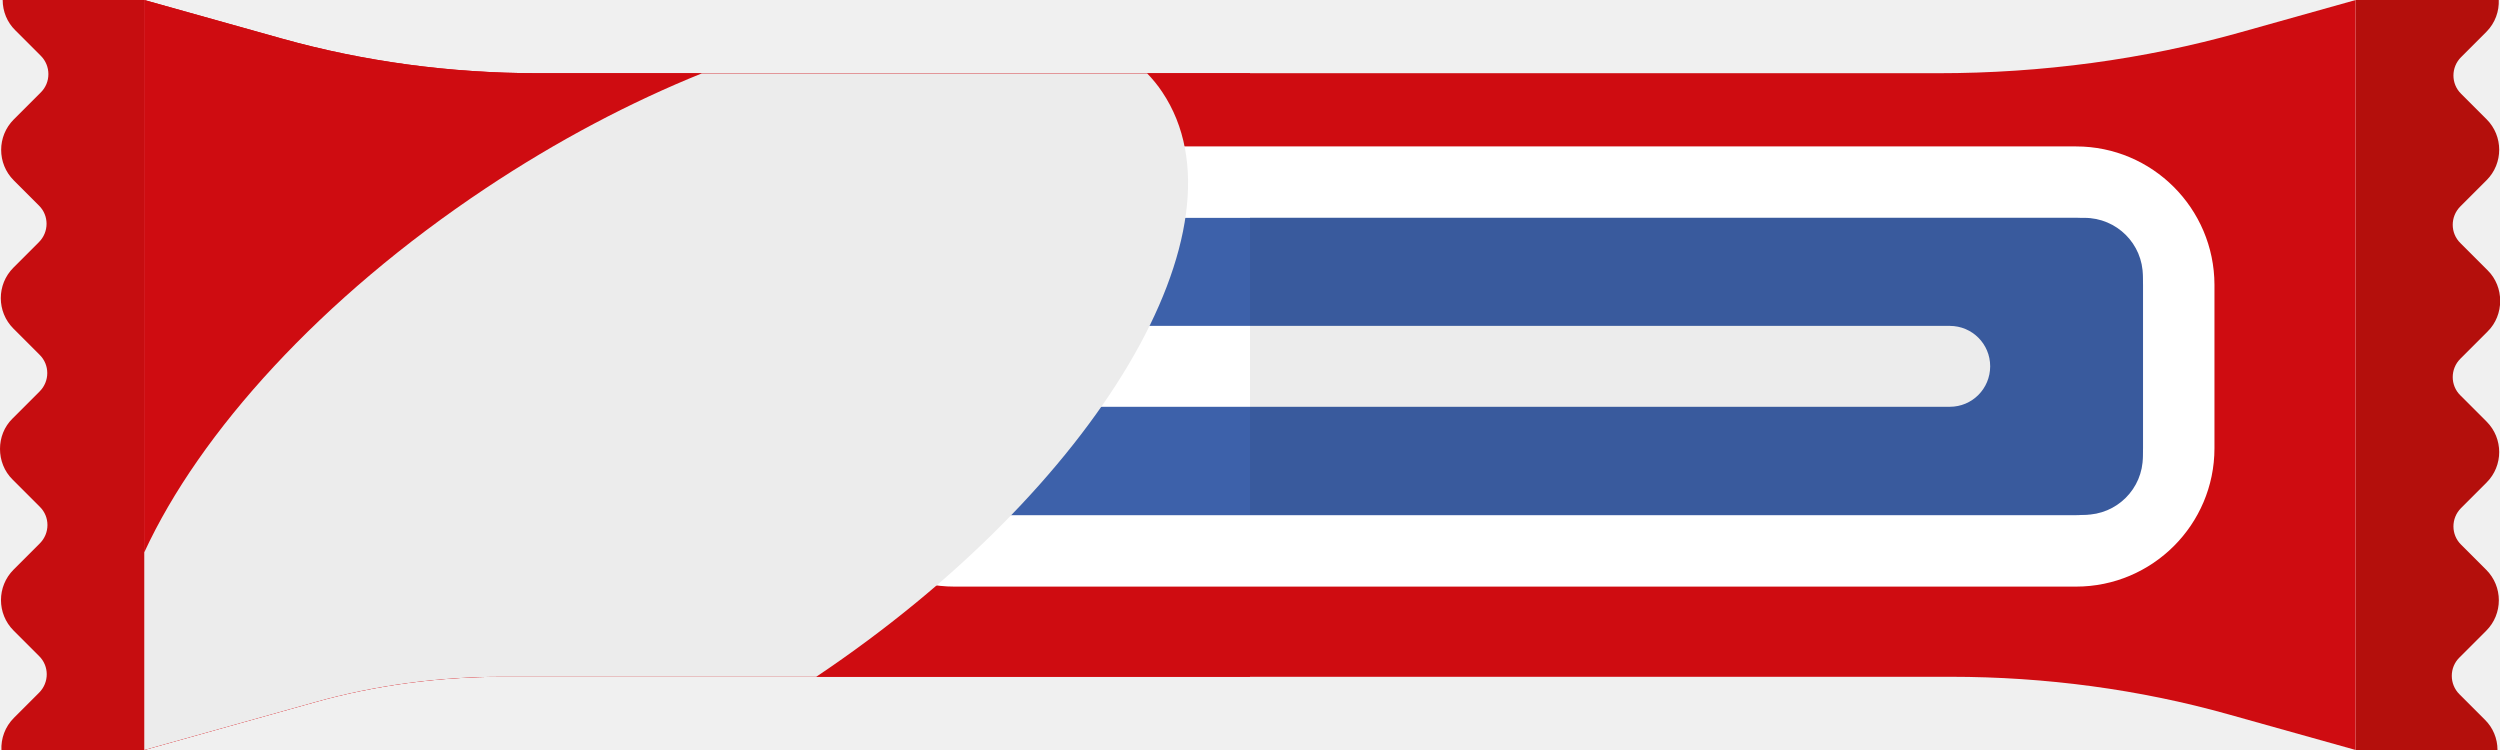
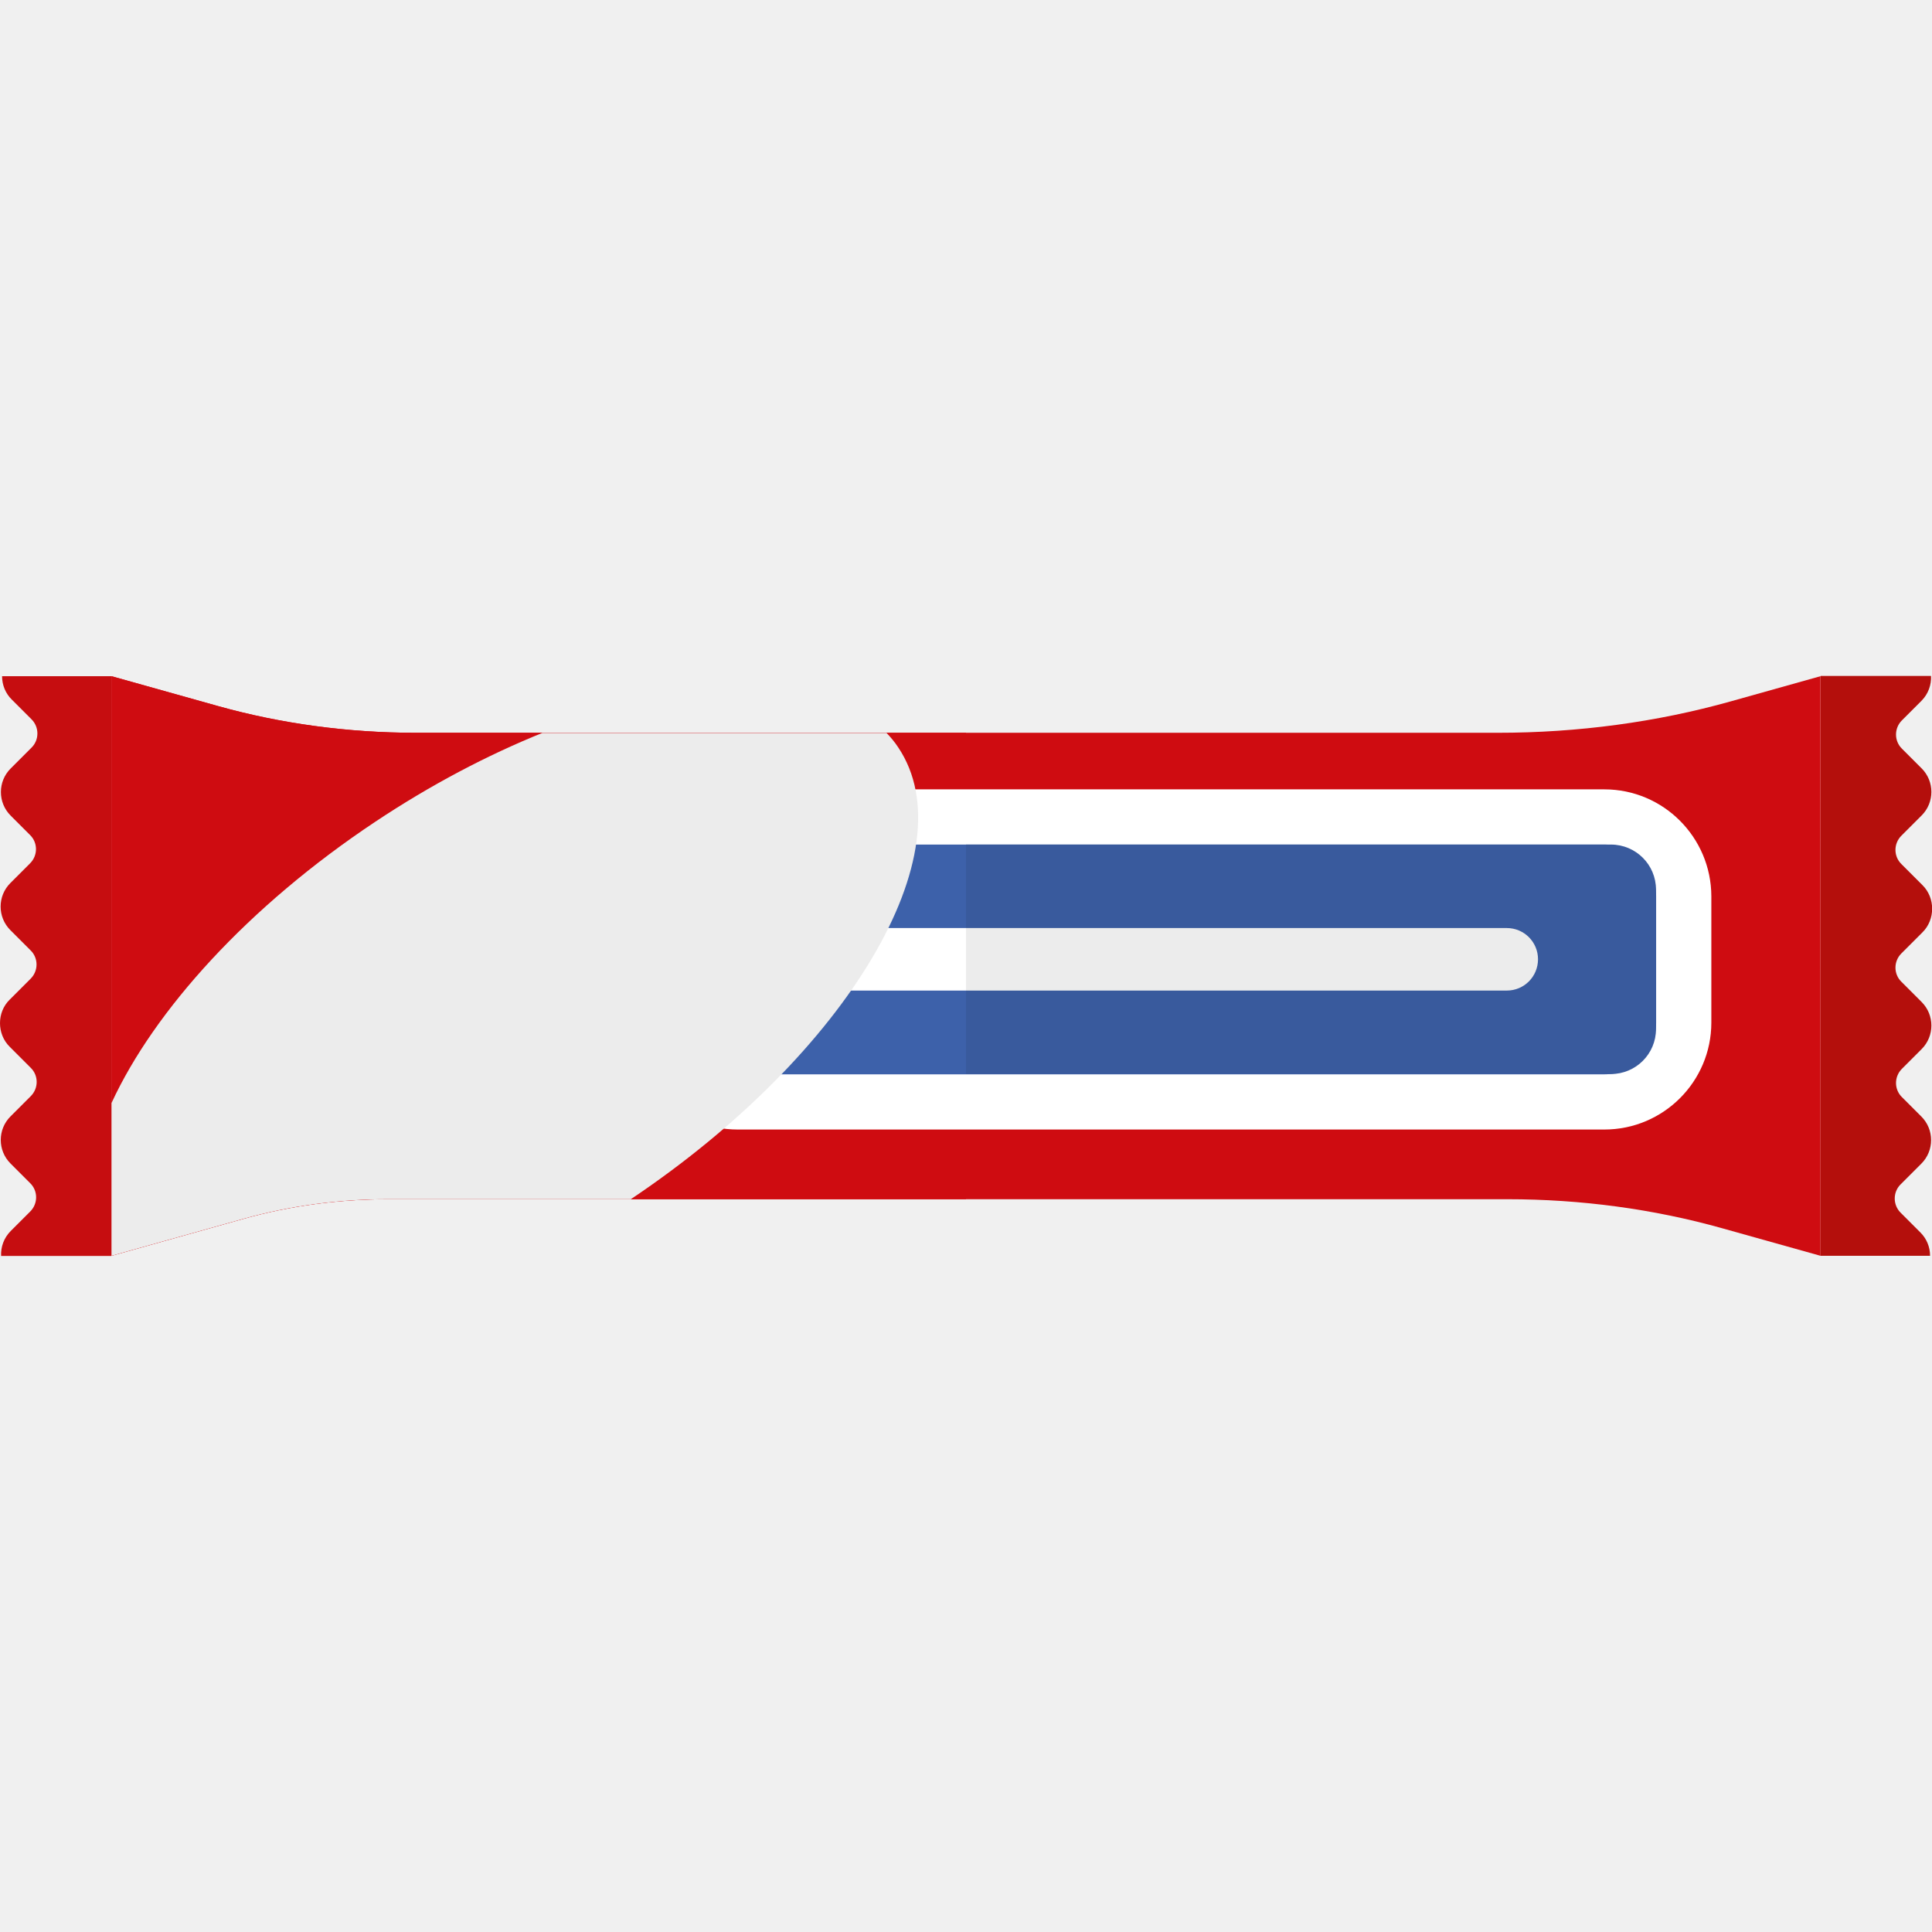
- <svg xmlns="http://www.w3.org/2000/svg" version="1.1" viewBox="0 0 140 42">
-   <path fill="#DF0814" d="M30.11,4.1c-4.89,0-9.75-0.66-14.29-1.93L8.08,0v42l9.6-2.69c3.32-0.93,6.86-1.41,10.43-1.41H70V4.1H30.11z" />
-   <path fill="#CF0C11" d="M124.78,40l7.14,2V0l-6.49,1.82c-5.37,1.51-11.1,2.28-16.89,2.28H70H30.11c-4.89,0-9.75-0.66-14.29-1.93   L8.08,0v42l9.6-2.69c3.32-0.93,6.86-1.41,10.43-1.41H70h39.24C114.56,37.9,119.83,38.61,124.78,40z" />
-   <path fill="#C60D10" d="M8.08,0H5.37v0H0.15c0,0.64,0.25,1.25,0.71,1.7l1.43,1.43C2.56,3.4,2.71,3.77,2.71,4.15   c0,0.39-0.15,0.75-0.42,1.02L0.77,6.69c-0.94,0.94-0.94,2.47,0,3.41l1.41,1.41c0.57,0.56,0.57,1.48,0,2.05l-1.43,1.43   c-0.94,0.94-0.94,2.47,0,3.41l1.47,1.47c0.57,0.56,0.57,1.48,0,2.05l-1.52,1.52C0.23,23.9,0,24.52,0,25.14   c0,0.62,0.23,1.25,0.71,1.72l1.52,1.52c0.57,0.56,0.57,1.48,0,2.05l-1.47,1.47c-0.94,0.94-0.94,2.47,0,3.41l1.43,1.43   c0.57,0.56,0.57,1.48,0,2.05l-1.41,1.41c-0.5,0.5-0.73,1.16-0.7,1.81h8V0z" />
-   <path fill="#B40F0C" d="M131.92,42h2.71v0h5.23c0-0.64-0.25-1.25-0.71-1.7l-1.43-1.43c-0.27-0.27-0.42-0.64-0.42-1.02   c0-0.39,0.15-0.75,0.42-1.02l1.51-1.51c0.94-0.94,0.94-2.47,0-3.41l-1.41-1.41c-0.57-0.56-0.57-1.48,0-2.05l1.43-1.43   c0.94-0.94,0.94-2.47,0-3.41l-1.47-1.47c-0.57-0.56-0.57-1.48,0-2.05l1.52-1.52c0.48-0.47,0.71-1.1,0.71-1.72   c0-0.62-0.23-1.25-0.71-1.72l-1.52-1.52c-0.57-0.56-0.57-1.48,0-2.05l1.47-1.47c0.94-0.94,0.94-2.47,0-3.41l-1.43-1.43   c-0.57-0.56-0.57-1.48,0-2.05l1.41-1.41c0.5-0.5,0.73-1.16,0.7-1.81h-8V42z" />
-   <path fill="#3D61AA" d="M53.45,30.84c-3.17,0-5.75-2.58-5.75-5.75v-9.15c0-3.17,2.58-5.75,5.75-5.75h62.81   c3.17,0,5.75,2.58,5.75,5.75v9.15c0,3.17-2.58,5.75-5.75,5.75H53.45z" />
-   <path fill="#FFFFFF" d="M116.26,12.2c2.07,0,3.75,1.68,3.75,3.75v9.15c0,2.07-1.68,3.75-3.75,3.75H53.45   c-2.07,0-3.75-1.68-3.75-3.75v-9.15c0-2.07,1.68-3.75,3.75-3.75H116.26 M116.26,8.2H53.45c-4.27,0-7.75,3.47-7.75,7.75v9.15   c0,4.27,3.47,7.75,7.75,7.75h62.81c4.27,0,7.75-3.47,7.75-7.75v-9.15C124,11.67,120.53,8.2,116.26,8.2L116.26,8.2z" />
-   <path fill="#395A9D" d="M70,12.2h46.73c1.81,0,3.27,1.46,3.27,3.26v10.11c0,1.8-1.46,3.26-3.27,3.26H70" />
-   <path fill="#FFFFFF" d="M53.34,18.25H70v4.53H53.34c-1.25,0-2.26-1.01-2.26-2.26v0C51.07,19.26,52.09,18.25,53.34,18.25z" />
-   <path fill="#ECECEC" d="M109.19,22.78H70v-4.53h39.19c1.25,0,2.26,1.01,2.26,2.26v0C111.45,21.77,110.44,22.78,109.19,22.78z" />
-   <path fill="#ECECEC" d="M27.19,10.55c-9.21,6.13-16.01,13.66-19.11,20.38V42l9.6-2.69c3.32-0.93,6.86-1.41,10.43-1.41h17.6   C61.47,27.34,70.15,12.71,65.09,5.16c-0.25-0.38-0.54-0.73-0.85-1.05H39.3C35.34,5.71,31.23,7.86,27.19,10.55z" />
+ <svg xmlns="http://www.w3.org/2000/svg" version="1.1" viewBox="0 0 140 140">
+   <path fill="#DF0814" d="M30.11,53.1c-4.89,0-9.75-0.66-14.29-1.93L8.08,49v42l9.6-2.69c3.32-0.93,6.86-1.41,10.43-1.41H70V53.1 H30.11z" />
+   <path fill="#CF0C11" d="M124.78,89l7.14,2V49l-6.49,1.82c-5.37,1.51-11.1,2.28-16.89,2.28H70H30.11c-4.89,0-9.75-0.66-14.29-1.93 L8.08,49v42l9.6-2.69c3.32-0.93,6.86-1.41,10.43-1.41H70h39.24C114.56,86.9,119.83,87.61,124.78,89z" />
+   <path fill="#C60D10" d="M8.08,49H5.37l0,0H0.15c0,0.64,0.25,1.25,0.71,1.7l1.43,1.43c0.27,0.27,0.42,0.64,0.42,1.02 c0,0.39-0.15,0.75-0.42,1.02l-1.52,1.52c-0.94,0.94-0.94,2.47,0,3.41l1.41,1.41c0.57,0.56,0.57,1.48,0,2.05l-1.43,1.43 c-0.94,0.94-0.94,2.47,0,3.41l1.47,1.47c0.57,0.56,0.57,1.48,0,2.05L0.7,72.44C0.23,72.9,0,73.52,0,74.14 c0,0.62,0.23,1.25,0.71,1.72l1.52,1.52c0.57,0.56,0.57,1.48,0,2.05L0.76,80.9c-0.94,0.94-0.94,2.47,0,3.41l1.43,1.43 c0.57,0.56,0.57,1.48,0,2.05L0.78,89.2c-0.5,0.5-0.73,1.16-0.7,1.81h8V49z" />
+   <path fill="#B40F0C" d="M131.92,91h2.71l0,0h5.23c0-0.64-0.25-1.25-0.71-1.7l-1.43-1.43c-0.27-0.27-0.42-0.64-0.42-1.02 c0-0.39,0.15-0.75,0.42-1.02l1.51-1.51c0.94-0.94,0.94-2.47,0-3.41l-1.41-1.41c-0.57-0.56-0.57-1.48,0-2.05l1.43-1.43 c0.94-0.94,0.94-2.47,0-3.41l-1.47-1.47c-0.57-0.56-0.57-1.48,0-2.05l1.52-1.52c0.48-0.47,0.71-1.1,0.71-1.72 c0-0.62-0.23-1.25-0.71-1.72l-1.52-1.52c-0.57-0.56-0.57-1.48,0-2.05l1.47-1.47c0.94-0.94,0.94-2.47,0-3.41l-1.43-1.43 c-0.57-0.56-0.57-1.48,0-2.05l1.41-1.41c0.5-0.5,0.73-1.16,0.7-1.81h-8L131.92,91L131.92,91z" />
+   <path fill="#3D61AA" d="M53.45,79.84c-3.17,0-5.75-2.58-5.75-5.75v-9.15c0-3.17,2.58-5.75,5.75-5.75h62.81 c3.17,0,5.75,2.58,5.75,5.75v9.15c0,3.17-2.58,5.75-5.75,5.75H53.45z" />
+   <path fill="#FFFFFF" d="M116.26,61.2c2.07,0,3.75,1.68,3.75,3.75v9.15c0,2.07-1.68,3.75-3.75,3.75H53.45 c-2.07,0-3.75-1.68-3.75-3.75v-9.15c0-2.07,1.68-3.75,3.75-3.75L116.26,61.2 M116.26,57.2H53.45c-4.27,0-7.75,3.47-7.75,7.75v9.15 c0,4.27,3.47,7.75,7.75,7.75h62.81c4.27,0,7.75-3.47,7.75-7.75v-9.15C124,60.67,120.53,57.2,116.26,57.2L116.26,57.2z" />
+   <path fill="#395A9D" d="M70,61.2h46.73c1.81,0,3.27,1.46,3.27,3.26v10.11c0,1.8-1.46,3.26-3.27,3.26H70" />
+   <path fill="#FFFFFF" d="M53.34,67.25H70v4.53H53.34c-1.25,0-2.26-1.01-2.26-2.26l0,0C51.07,68.26,52.09,67.25,53.34,67.25z" />
+   <path fill="#ECECEC" d="M109.19,71.78H70v-4.53h39.19c1.25,0,2.26,1.01,2.26,2.26l0,0C111.45,70.77,110.44,71.78,109.19,71.78z" />
+   <path fill="#ECECEC" d="M27.19,59.55c-9.21,6.13-16.01,13.66-19.11,20.38V91l9.6-2.69c3.32-0.93,6.86-1.41,10.43-1.41h17.6 c15.76-10.56,24.44-25.19,19.38-32.74c-0.25-0.38-0.54-0.73-0.85-1.05H39.3C35.34,54.71,31.23,56.86,27.19,59.55z" />
</svg>
